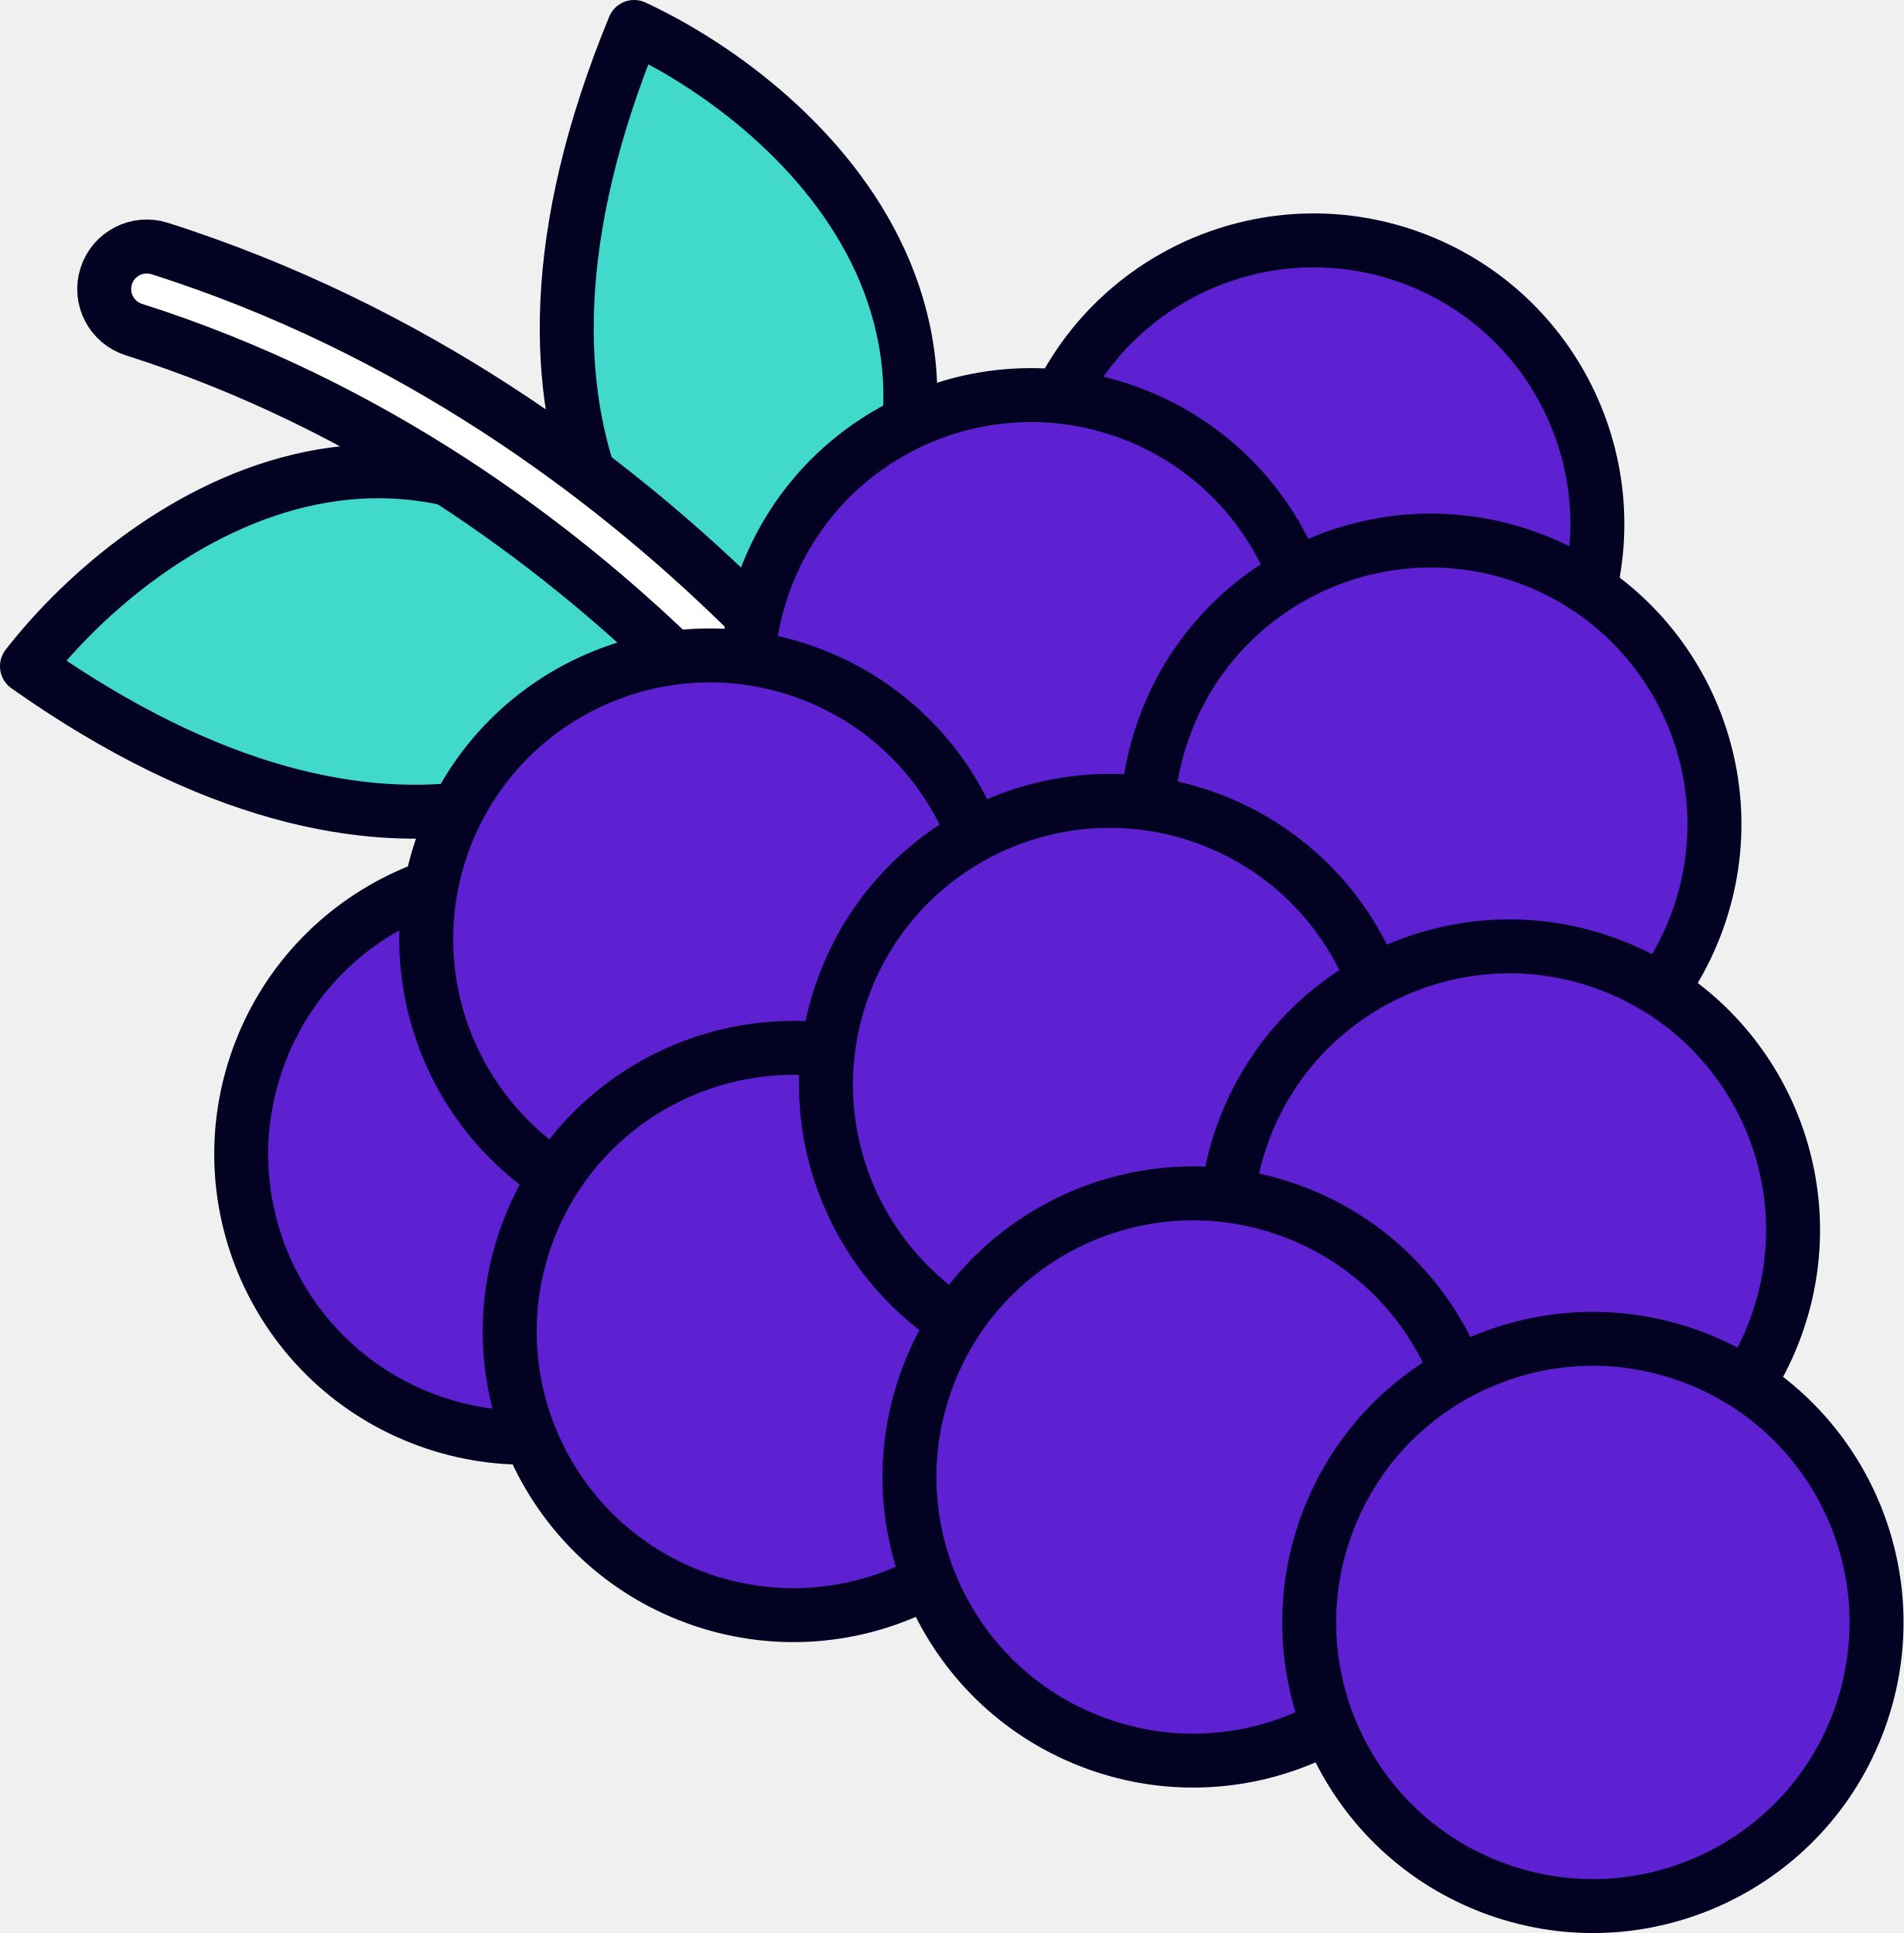
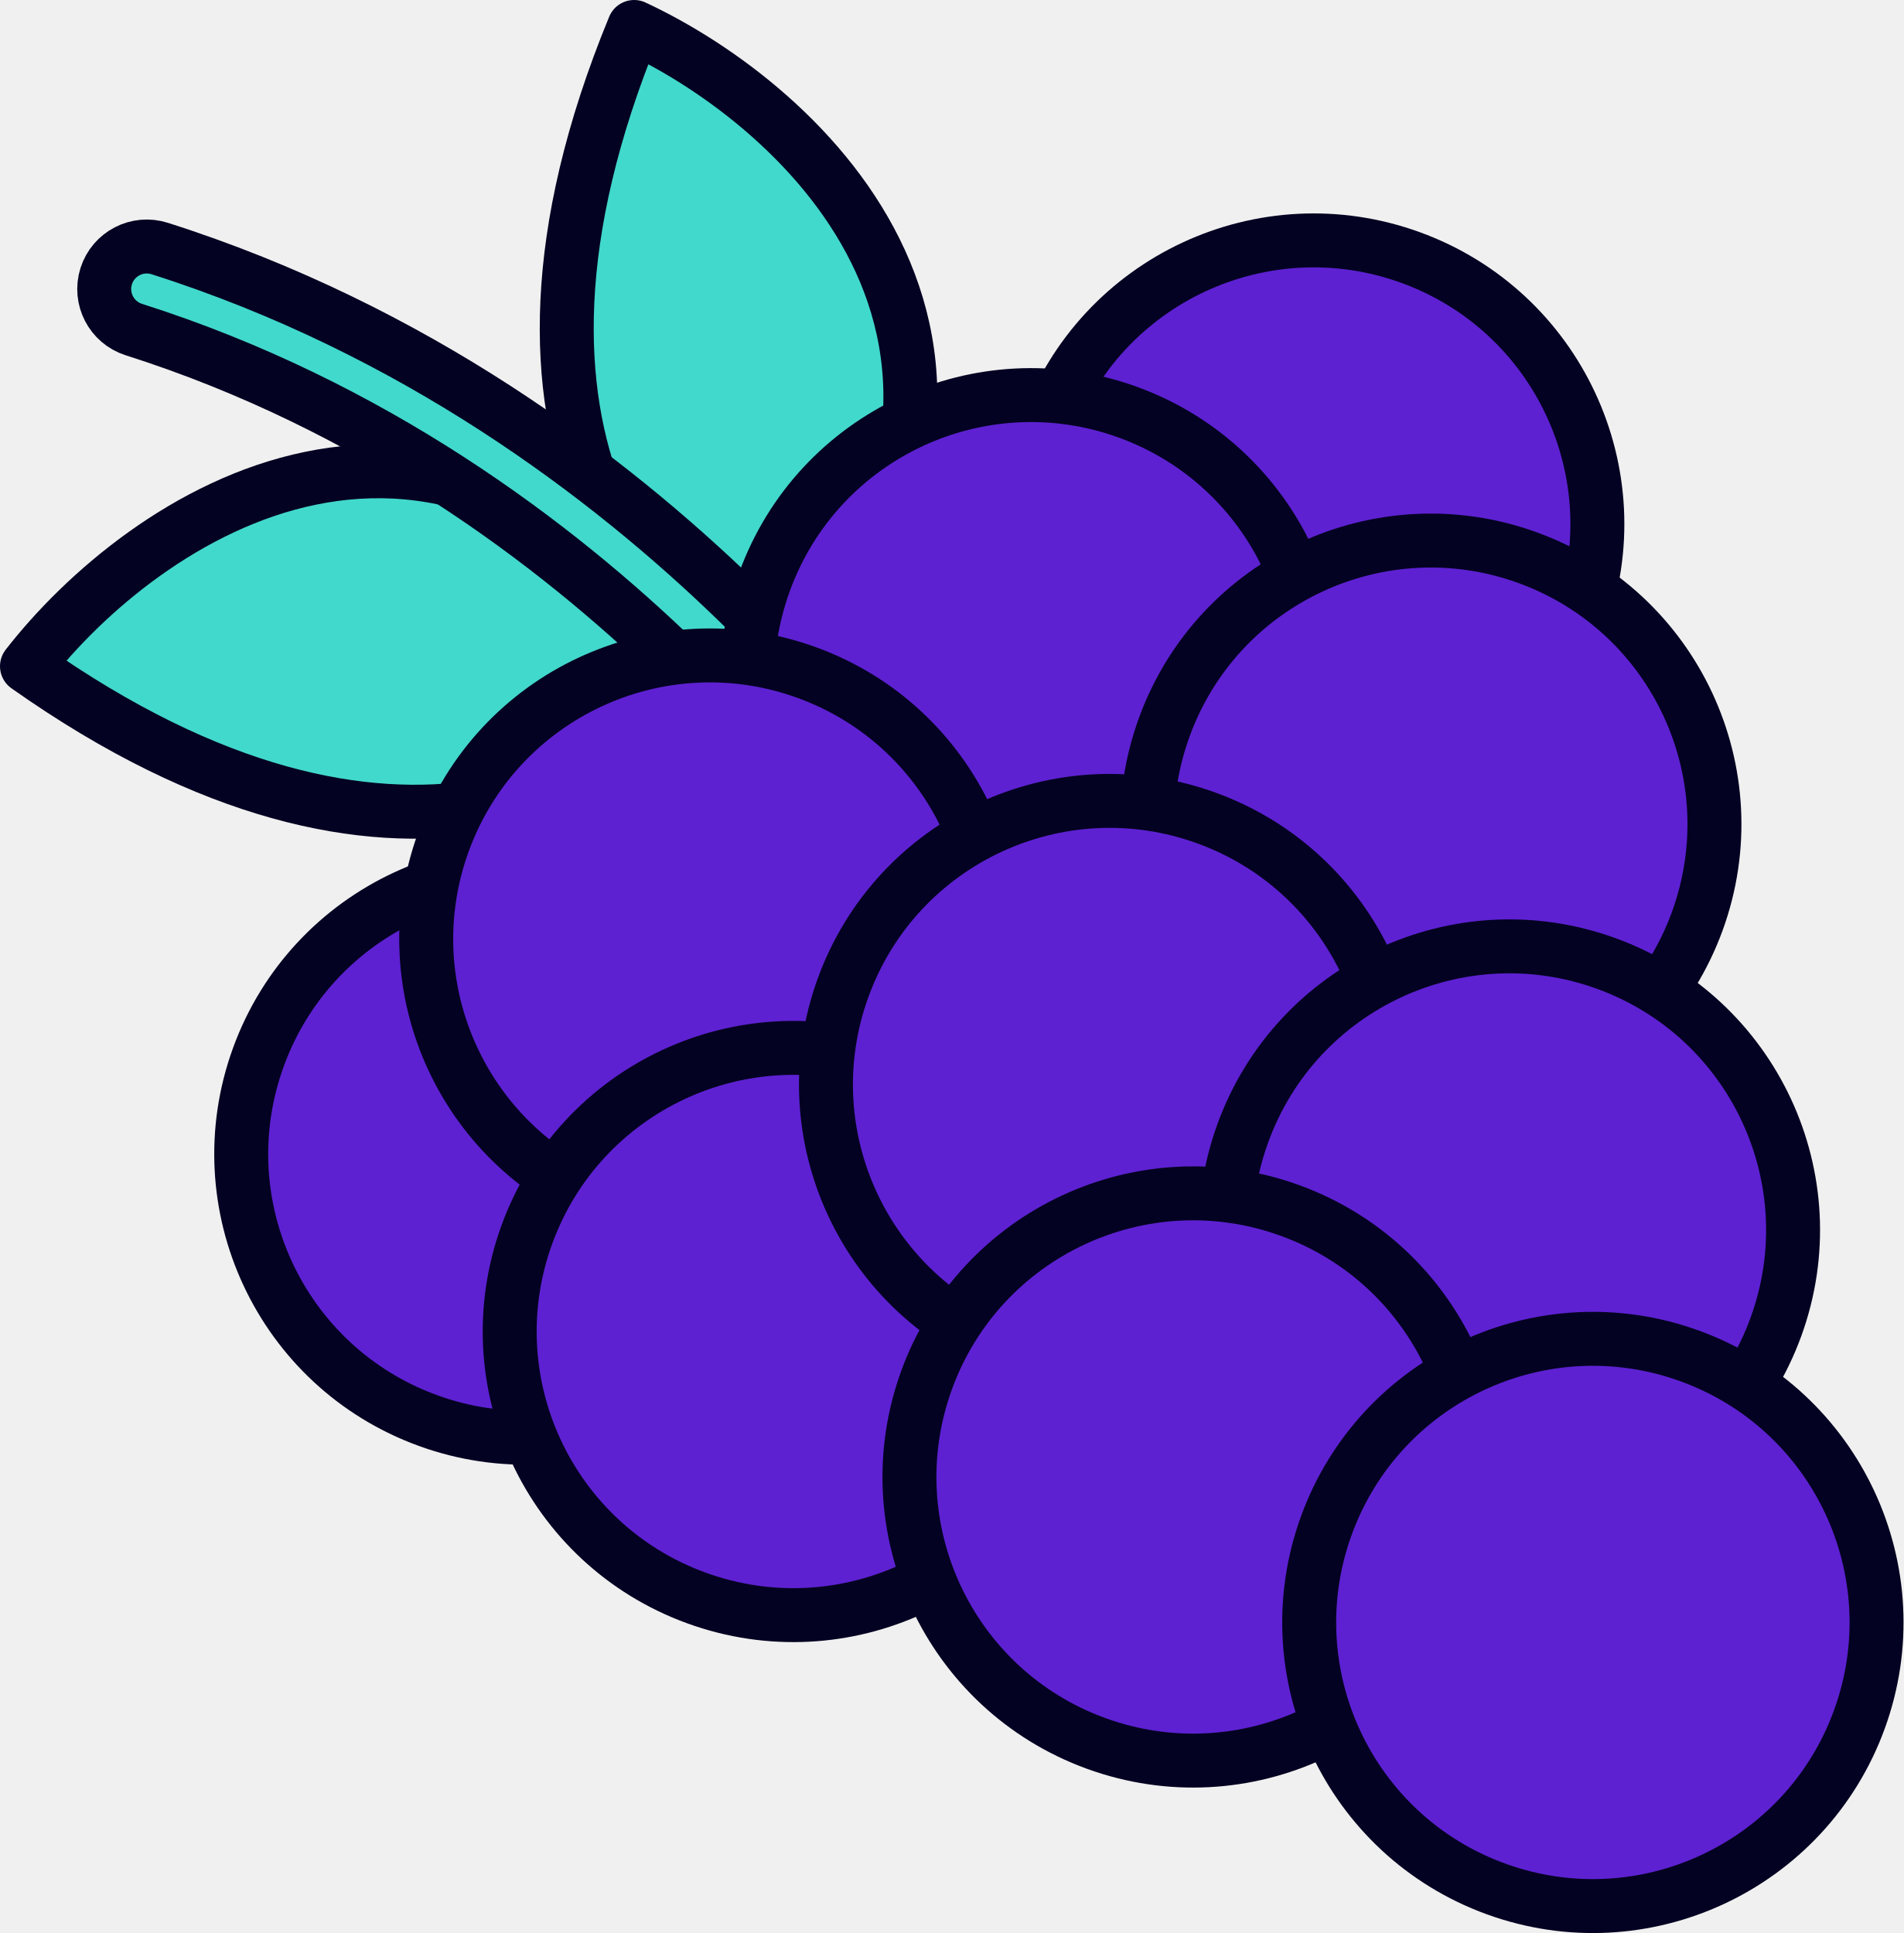
- <svg xmlns="http://www.w3.org/2000/svg" width="79.727" height="80.98" viewBox="0 0 79.727 80.98" fill="none" version="1.1" id="svg12">
-   <defs id="defs12" />
-   <path d="m 1.13,27.911 c 4.819,-6.202 17.29,-14.85 28.615,0.17 -3.075,4.509 -13.104,10.787 -28.615,-0.17 z" fill="#41d9cc" stroke="#040222" stroke-width="2.26" stroke-linecap="round" stroke-linejoin="round" id="path1" />
-   <path d="m 26.561,1.13 c 7.118,3.319 18.324,13.553 6.2,27.936 -5.08,-1.995 -13.432,-10.376 -6.2,-27.936 z" fill="#41d9cc" stroke="#040222" stroke-width="2.26" stroke-linecap="round" stroke-linejoin="round" id="path2" />
+ <svg xmlns="http://www.w3.org/2000/svg" width="79.727" height="80.98" viewBox="0 0 79.727 80.98" fill="none" version="1.1">
+   <style>
+    circle {
+     fill: #5d21d2;
+    }
+    path {
+     fill: #41d9cc;
+    }
+     @media (prefers-color-scheme: dark) {
+       circle {
+         fill: #fff;
+       }
+     }
+    </style>
+   <path d="m 1.13,27.911 c 4.819,-6.202 17.29,-14.85 28.615,0.17 -3.075,4.509 -13.104,10.787 -28.615,-0.17 z" stroke="#040222" stroke-width="2.26" stroke-linecap="round" stroke-linejoin="round" id="path1" />
+   <path d="m 26.561,1.13 c 7.118,3.319 18.324,13.553 6.2,27.936 -5.08,-1.995 -13.432,-10.376 -6.2,-27.936 z" stroke="#040222" stroke-width="2.26" stroke-linecap="round" stroke-linejoin="round" id="path2" />
  <path d="m 36.114,36.835 0.003,0.004 c 0.523,0.833 1.623,1.085 2.457,0.561 0.833,-0.523 1.084,-1.624 0.561,-2.458 l -0.004,-0.006 -0.009,-0.013 -0.029,-0.045 c -0.025,-0.038 -0.06,-0.093 -0.106,-0.162 -0.092,-0.139 -0.226,-0.339 -0.402,-0.593 -0.353,-0.508 -0.875,-1.232 -1.564,-2.117 -1.378,-1.77 -3.429,-4.19 -6.141,-6.818 -5.416,-5.25 -13.516,-11.38 -24.193,-14.777 -0.938,-0.298 -1.94,0.22 -2.238,1.158 -0.298,0.938 0.22,1.94 1.158,2.238 9.999,3.181 17.639,8.943 22.793,13.939 2.574,2.495 4.516,4.787 5.809,6.449 0.647,0.83 1.13,1.502 1.449,1.961 0.159,0.229 0.278,0.406 0.354,0.522 0.038,0.058 0.066,0.101 0.084,0.128 z" fill="#ffffff" stroke="#040222" stroke-width="2.26" stroke-linecap="round" stroke-linejoin="round" id="path3" />
-   <circle r="11.879" transform="matrix(-0.9396927,-0.3420199,-0.3420199,0.9396927,0,0)" fill="#5d21d2" stroke="#040222" stroke-width="2.26" stroke-linecap="round" stroke-linejoin="round" id="circle3" cx="-59.214" cy="1.81" />
-   <circle r="11.879" transform="matrix(-0.9396927,-0.3420199,-0.3420199,0.9396927,0,0)" fill="#5d21d2" stroke="#040222" stroke-width="2.26" stroke-linecap="round" stroke-linejoin="round" id="circle4" cx="-37.196" cy="37.913" />
-   <circle r="11.879" transform="matrix(-0.9396927,-0.3420199,-0.3420199,0.9396927,0,0)" fill="#5d21d2" stroke="#040222" stroke-width="2.26" stroke-linecap="round" stroke-linejoin="round" id="circle5" cx="-50.305" cy="11.949" />
-   <circle r="11.879" transform="matrix(-0.9396927,-0.3420199,-0.3420199,0.9396927,0,0)" fill="#5d21d2" stroke="#040222" stroke-width="2.26" stroke-linecap="round" stroke-linejoin="round" id="circle6" cx="-41.396" cy="26.798" />
-   <circle r="11.879" transform="matrix(-0.9396927,-0.3420199,-0.3420199,0.9396927,0,0)" fill="#5d21d2" stroke="#040222" stroke-width="2.26" stroke-linecap="round" stroke-linejoin="round" id="circle7" cx="-68.123" cy="11.949" />
-   <circle r="11.879" transform="matrix(-0.9396927,-0.3420199,-0.3420199,0.9396927,0,0)" fill="#5d21d2" stroke="#040222" stroke-width="2.26" stroke-linecap="round" stroke-linejoin="round" id="circle8" cx="-50.305" cy="41.052" />
-   <circle r="11.879" transform="matrix(-0.9396927,-0.3420199,-0.3420199,0.9396927,0,0)" fill="#5d21d2" stroke="#040222" stroke-width="2.26" stroke-linecap="round" stroke-linejoin="round" id="circle9" cx="-59.214" cy="26.798" />
-   <circle r="11.879" transform="matrix(-0.9396927,-0.3420199,-0.3420199,0.9396927,0,0)" fill="#5d21d2" stroke="#040222" stroke-width="2.26" stroke-linecap="round" stroke-linejoin="round" id="circle10" cx="-77.032" cy="26.798" />
-   <circle r="11.879" transform="matrix(-0.9396927,-0.3420199,-0.3420199,0.9396927,0,0)" fill="#5d21d2" stroke="#040222" stroke-width="2.26" stroke-linecap="round" stroke-linejoin="round" id="circle11" cx="-68.123" cy="41.052" />
-   <circle r="11.879" transform="matrix(-0.9396927,-0.3420199,-0.3420199,0.9396927,0,0)" fill="#5d21d2" stroke="#040222" stroke-width="2.26" stroke-linecap="round" stroke-linejoin="round" id="circle12" cx="-85.941" cy="41.052" />
+   <circle r="11.879" transform="matrix(-0.9396927,-0.3420199,-0.3420199,0.9396927,0,0)" stroke="#040222" stroke-width="2.26" stroke-linecap="round" stroke-linejoin="round" id="circle3" cx="-59.214" cy="1.81" />
+   <circle r="11.879" transform="matrix(-0.9396927,-0.3420199,-0.3420199,0.9396927,0,0)" stroke="#040222" stroke-width="2.26" stroke-linecap="round" stroke-linejoin="round" id="circle4" cx="-37.196" cy="37.913" />
+   <circle r="11.879" transform="matrix(-0.9396927,-0.3420199,-0.3420199,0.9396927,0,0)" stroke="#040222" stroke-width="2.26" stroke-linecap="round" stroke-linejoin="round" id="circle5" cx="-50.305" cy="11.949" />
+   <circle r="11.879" transform="matrix(-0.9396927,-0.3420199,-0.3420199,0.9396927,0,0)" stroke="#040222" stroke-width="2.26" stroke-linecap="round" stroke-linejoin="round" id="circle6" cx="-41.396" cy="26.798" />
+   <circle r="11.879" transform="matrix(-0.9396927,-0.3420199,-0.3420199,0.9396927,0,0)" stroke="#040222" stroke-width="2.26" stroke-linecap="round" stroke-linejoin="round" id="circle7" cx="-68.123" cy="11.949" />
+   <circle r="11.879" transform="matrix(-0.9396927,-0.3420199,-0.3420199,0.9396927,0,0)" stroke="#040222" stroke-width="2.26" stroke-linecap="round" stroke-linejoin="round" id="circle8" cx="-50.305" cy="41.052" />
+   <circle r="11.879" transform="matrix(-0.9396927,-0.3420199,-0.3420199,0.9396927,0,0)" stroke="#040222" stroke-width="2.26" stroke-linecap="round" stroke-linejoin="round" id="circle9" cx="-59.214" cy="26.798" />
+   <circle r="11.879" transform="matrix(-0.9396927,-0.3420199,-0.3420199,0.9396927,0,0)" stroke="#040222" stroke-width="2.26" stroke-linecap="round" stroke-linejoin="round" id="circle10" cx="-77.032" cy="26.798" />
+   <circle r="11.879" transform="matrix(-0.9396927,-0.3420199,-0.3420199,0.9396927,0,0)" stroke="#040222" stroke-width="2.26" stroke-linecap="round" stroke-linejoin="round" id="circle11" cx="-68.123" cy="41.052" />
+   <circle r="11.879" transform="matrix(-0.9396927,-0.3420199,-0.3420199,0.9396927,0,0)" stroke="#040222" stroke-width="2.26" stroke-linecap="round" stroke-linejoin="round" id="circle12" cx="-85.941" cy="41.052" />
</svg>
